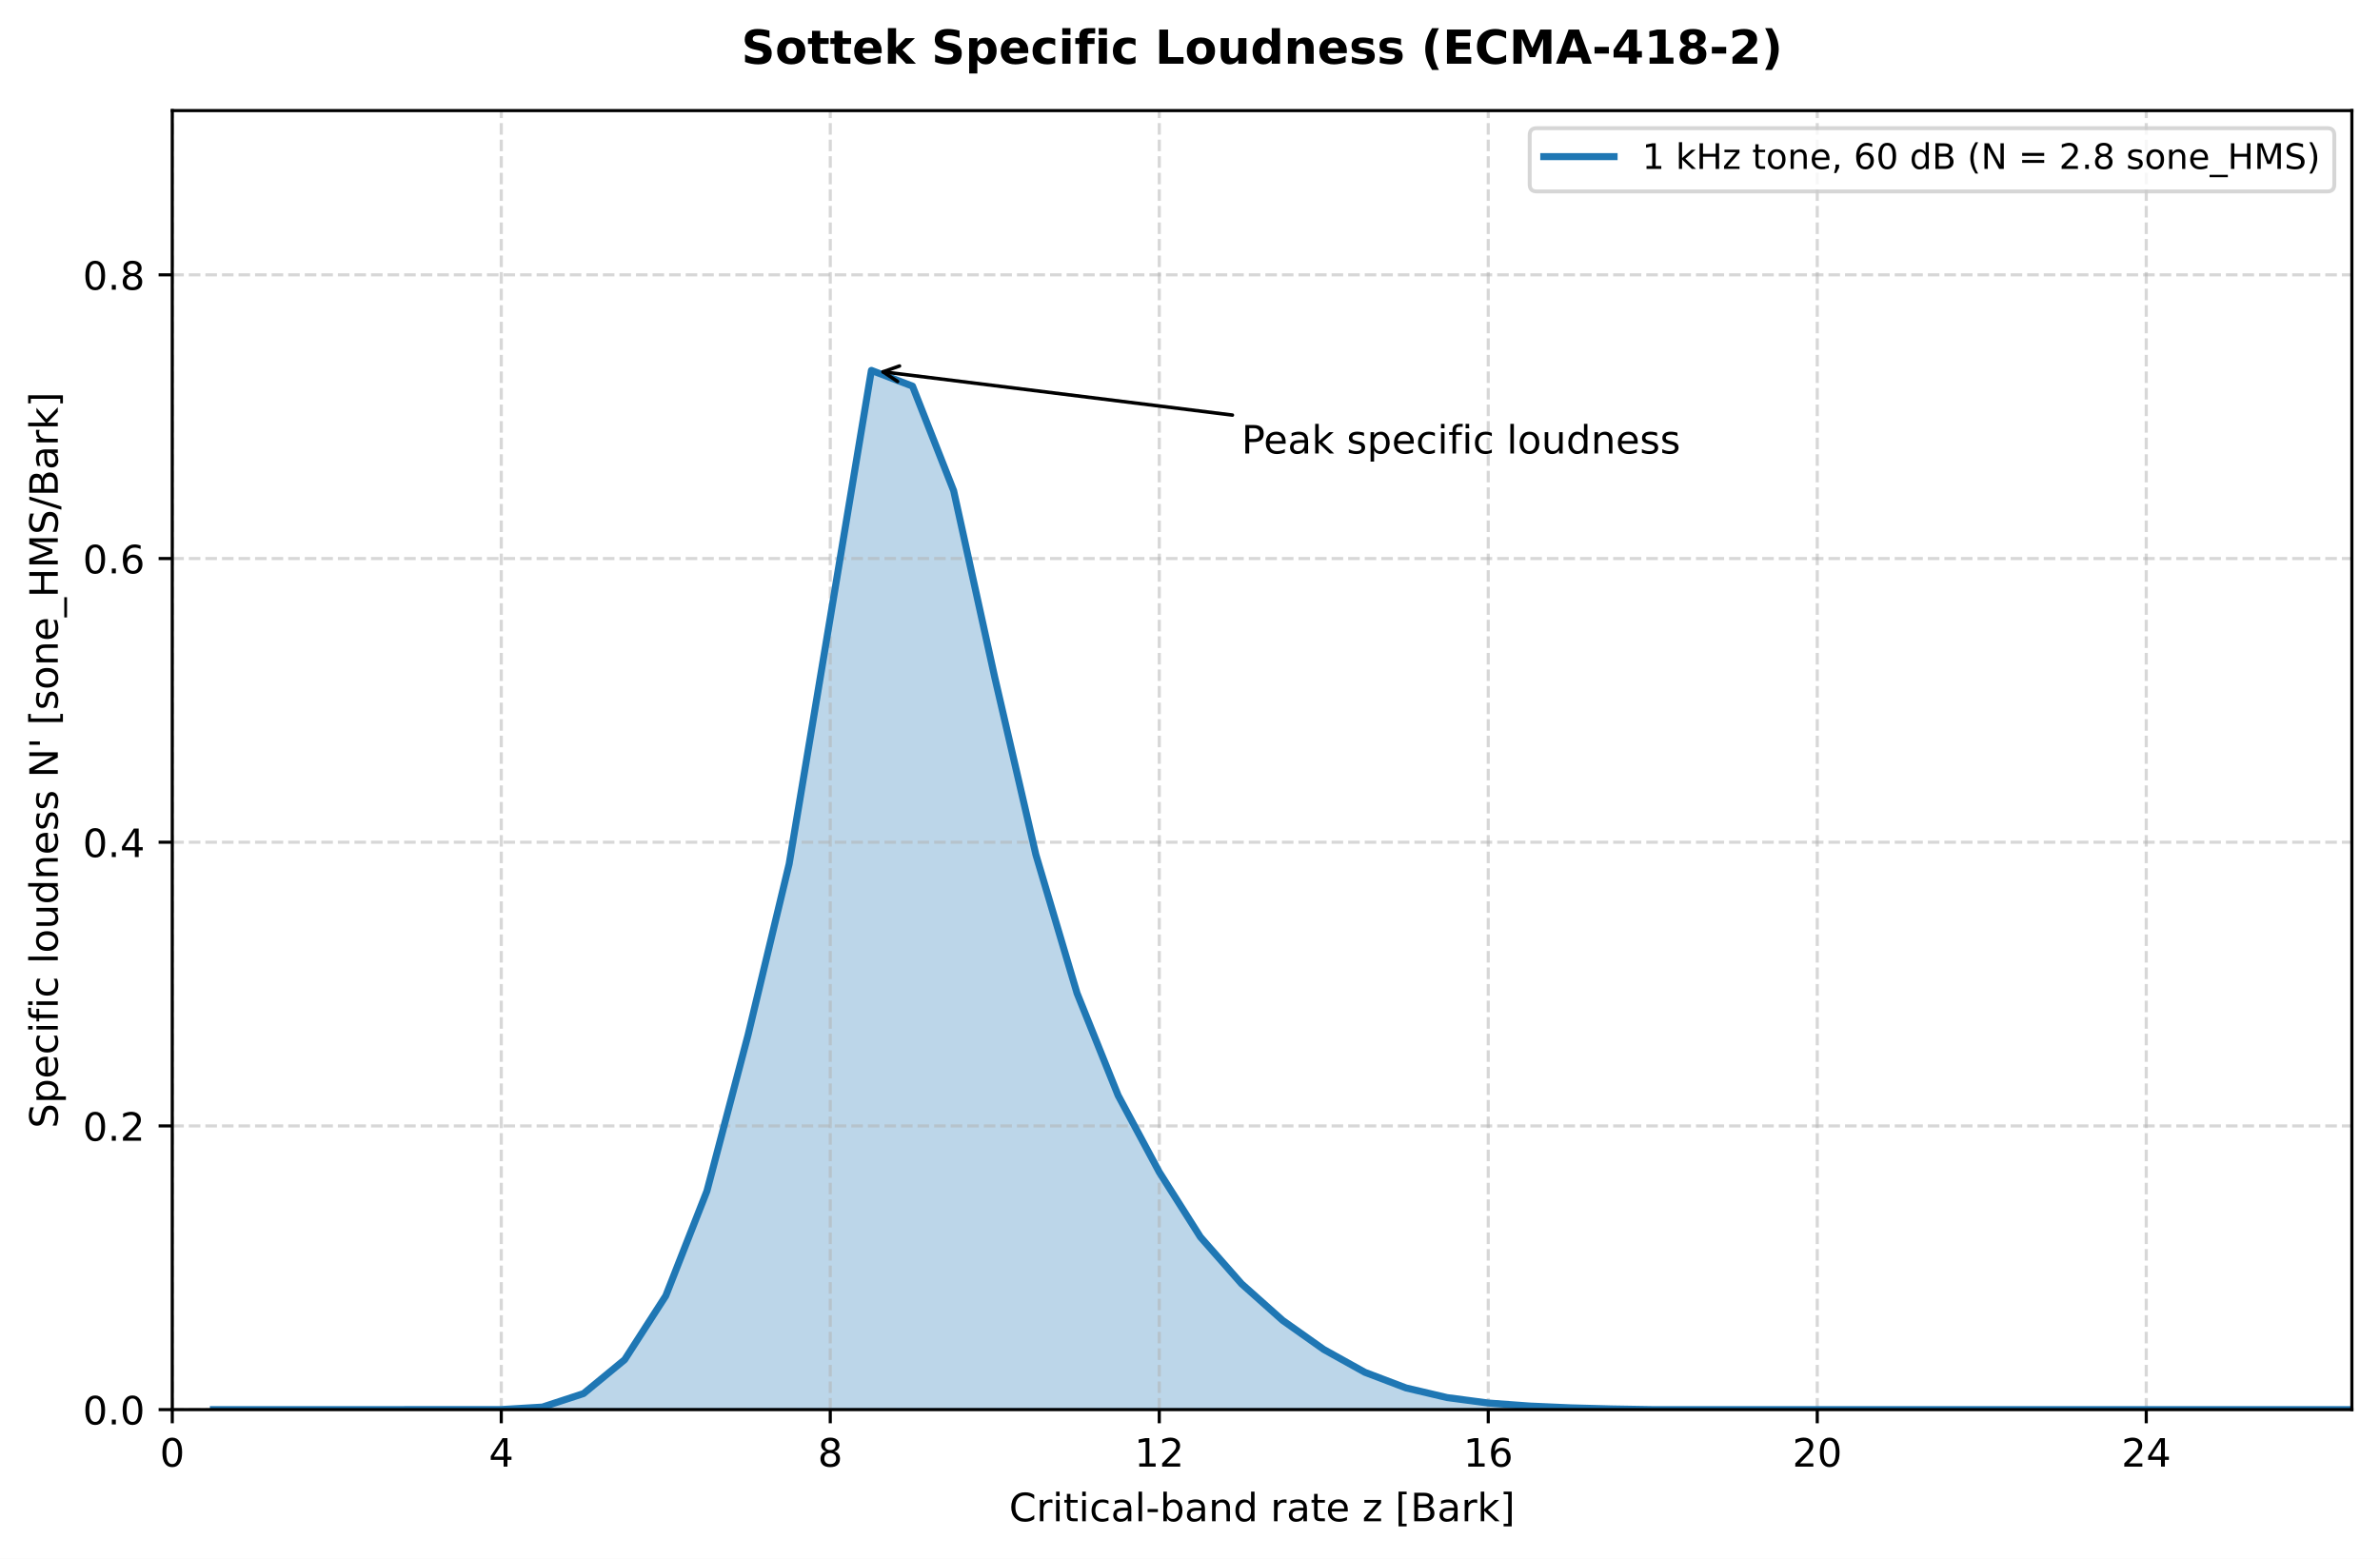
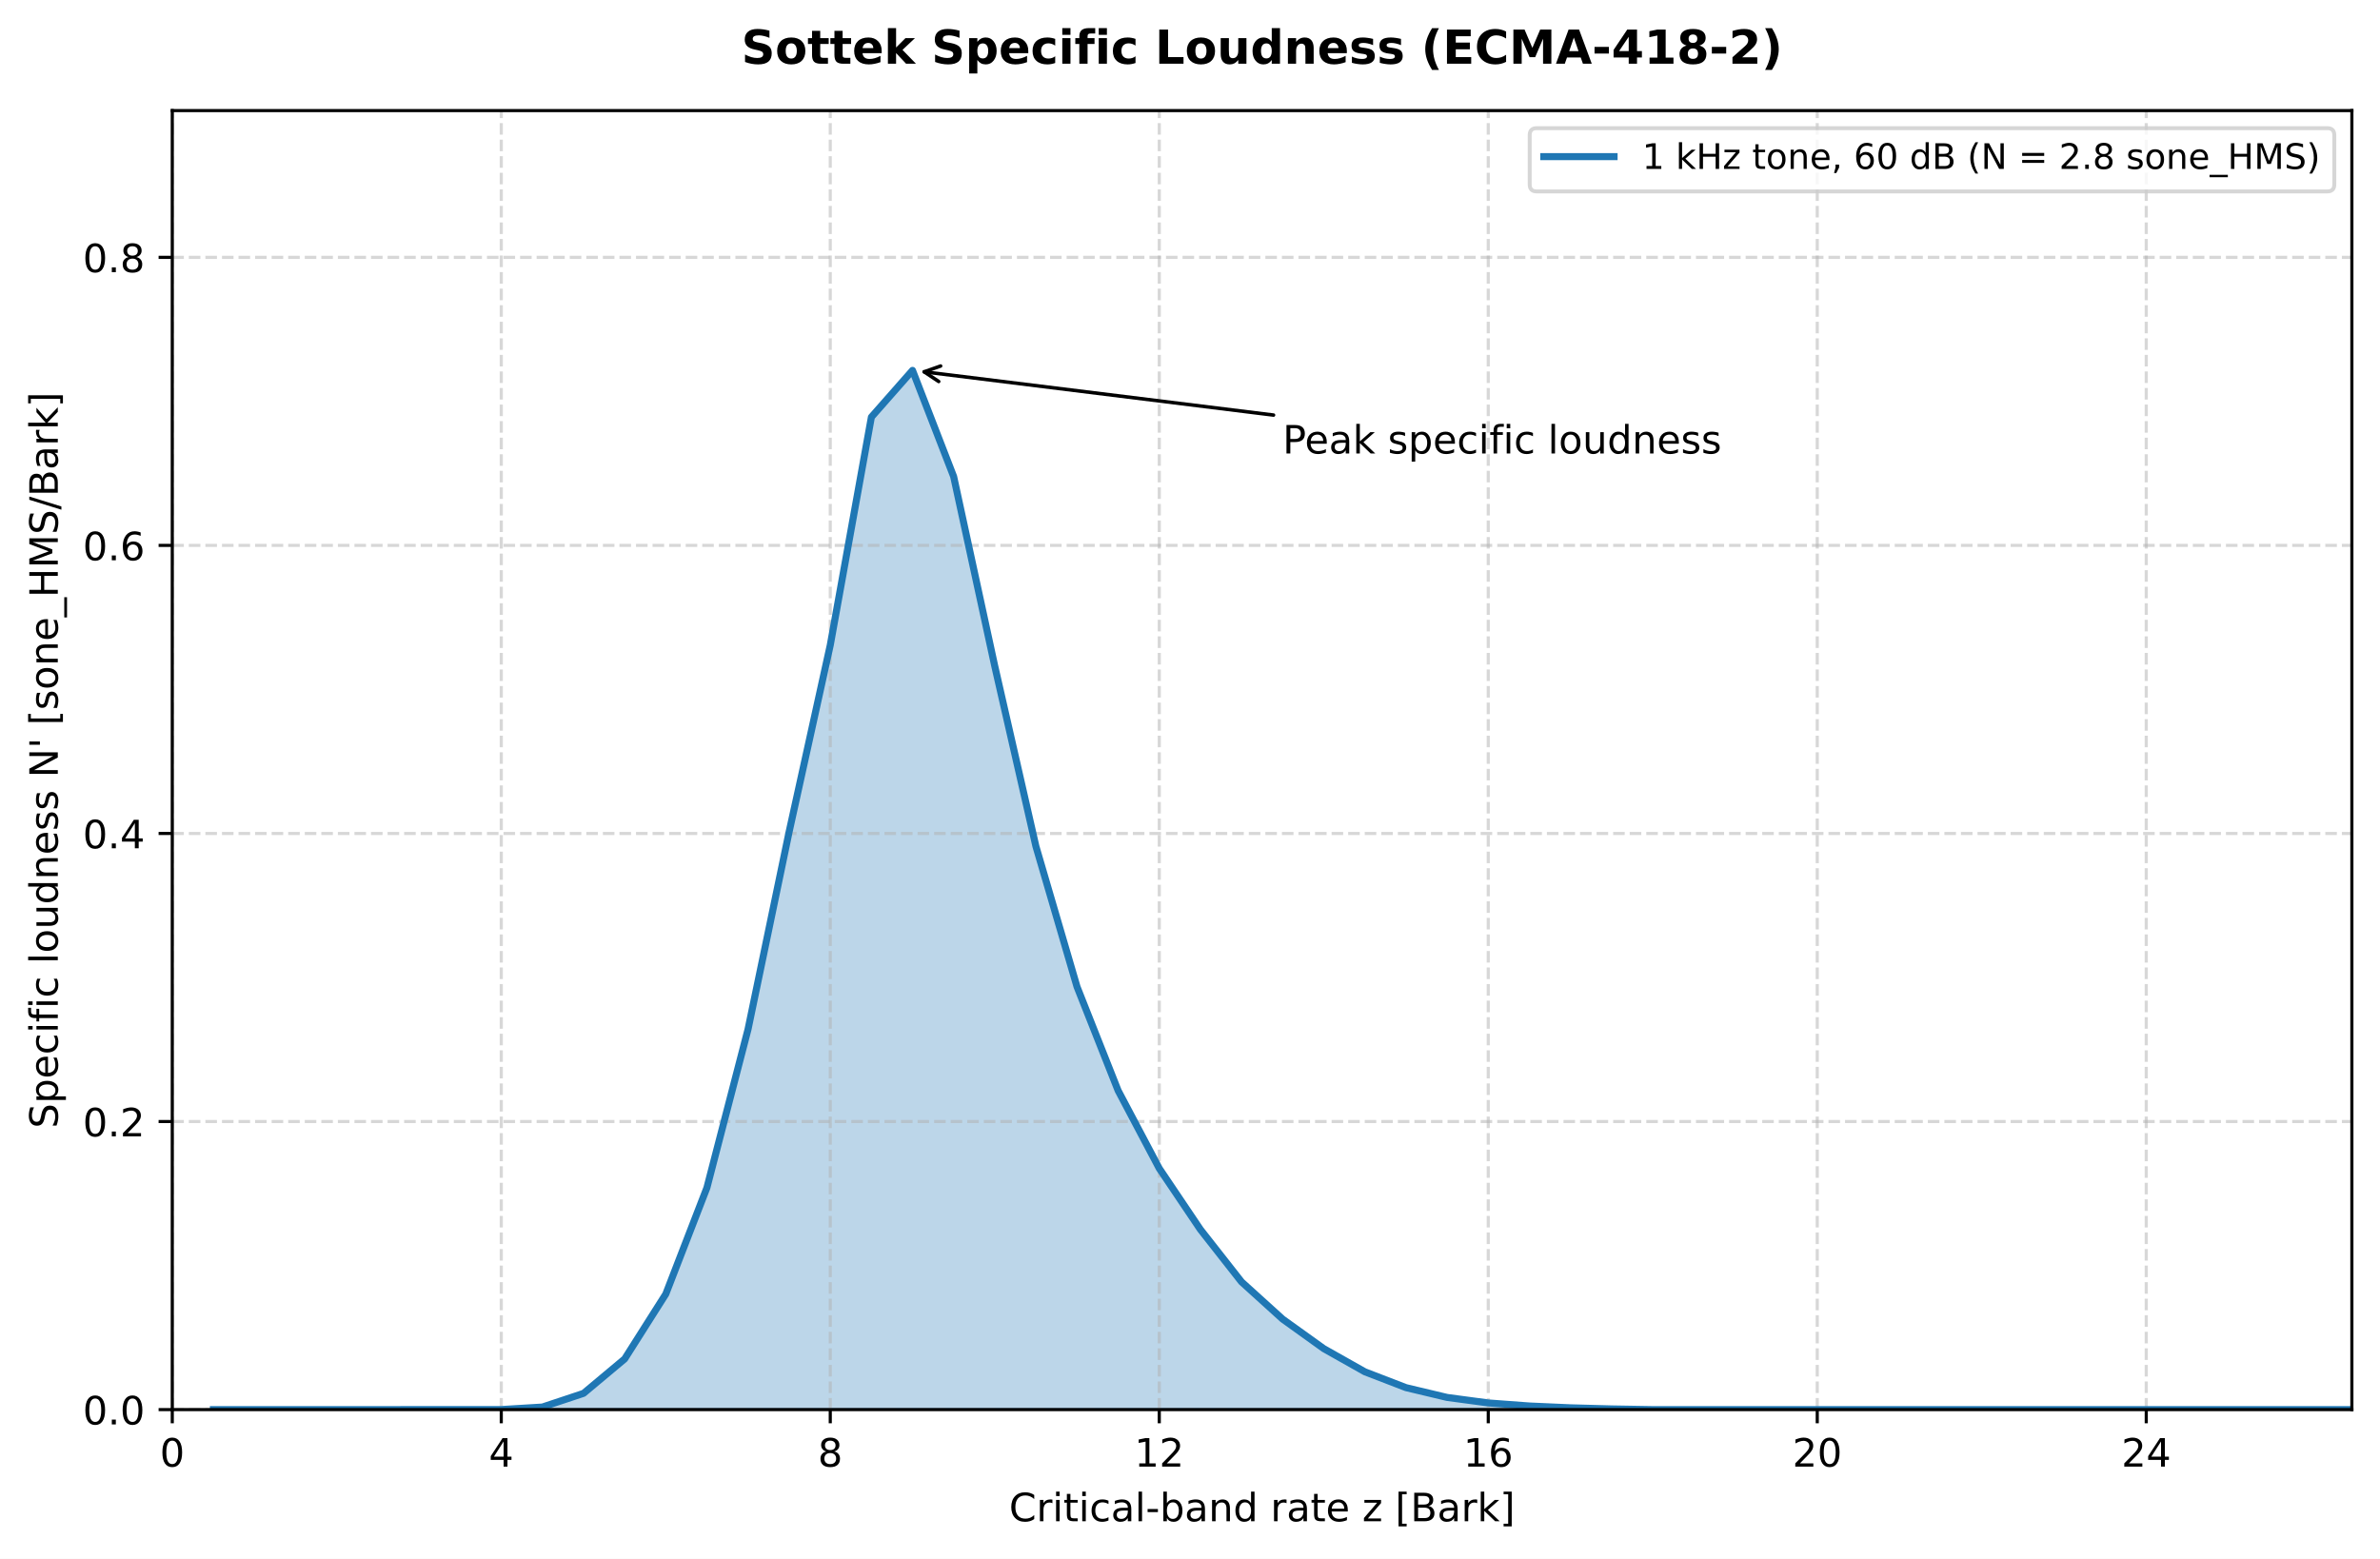
<svg xmlns="http://www.w3.org/2000/svg" xmlns:xlink="http://www.w3.org/1999/xlink" width="609.304pt" height="399.159pt" viewBox="0 0 609.304 399.159" version="1.1">
  <defs>
    <style type="text/css">*{stroke-linejoin: round; stroke-linecap: butt}</style>
  </defs>
  <g id="figure_1">
    <g id="patch_1">
      <path d="M -0 399.159  L 609.304 399.159  L 609.304 0  L -0 0  z " style="fill: #ffffff" />
    </g>
    <g id="axes_1">
      <g id="patch_2">
        <path d="M 44.104 360.958  L 602.104 360.958  L 602.104 28.318  L 44.104 28.318  z " style="fill: #ffffff" />
      </g>
      <g id="FillBetweenPolyCollection_1">
        <defs>
-           <path id="mbe3569195d" d="M 54.632 -38.201  L 54.632 -38.201  L 65.161 -38.201  L 75.689 -38.201  L 86.217 -38.201  L 96.745 -38.206  L 107.274 -38.211  L 117.802 -38.215  L 128.33 -38.219  L 138.859 -38.849  L 149.387 -42.301  L 159.915 -50.978  L 170.444 -67.339  L 180.972 -94.149  L 191.5 -134.106  L 202.028 -177.925  L 212.557 -241.004  L 223.085 -304.313  L 233.613 -300.28  L 244.142 -273.506  L 254.67 -225.688  L 265.198 -180.295  L 275.727 -144.841  L 286.255 -118.648  L 296.783 -99.022  L 307.311 -82.401  L 317.84 -70.428  L 328.368 -61.042  L 338.896 -53.6  L 349.425 -47.751  L 359.953 -43.75  L 370.481 -41.276  L 381.01 -39.885  L 391.538 -39.117  L 402.066 -38.655  L 412.594 -38.376  L 423.123 -38.203  L 433.651 -38.201  L 444.179 -38.201  L 454.708 -38.201  L 465.236 -38.201  L 475.764 -38.201  L 486.293 -38.201  L 496.821 -38.201  L 507.349 -38.201  L 517.877 -38.201  L 528.406 -38.201  L 538.934 -38.201  L 549.462 -38.201  L 559.991 -38.201  L 570.519 -38.201  L 581.047 -38.201  L 591.576 -38.201  L 602.104 -38.201  L 602.104 -38.201  L 602.104 -38.201  L 591.576 -38.201  L 581.047 -38.201  L 570.519 -38.201  L 559.991 -38.201  L 549.462 -38.201  L 538.934 -38.201  L 528.406 -38.201  L 517.877 -38.201  L 507.349 -38.201  L 496.821 -38.201  L 486.293 -38.201  L 475.764 -38.201  L 465.236 -38.201  L 454.708 -38.201  L 444.179 -38.201  L 433.651 -38.201  L 423.123 -38.201  L 412.594 -38.201  L 402.066 -38.201  L 391.538 -38.201  L 381.01 -38.201  L 370.481 -38.201  L 359.953 -38.201  L 349.425 -38.201  L 338.896 -38.201  L 328.368 -38.201  L 317.84 -38.201  L 307.311 -38.201  L 296.783 -38.201  L 286.255 -38.201  L 275.727 -38.201  L 265.198 -38.201  L 254.67 -38.201  L 244.142 -38.201  L 233.613 -38.201  L 223.085 -38.201  L 212.557 -38.201  L 202.028 -38.201  L 191.5 -38.201  L 180.972 -38.201  L 170.444 -38.201  L 159.915 -38.201  L 149.387 -38.201  L 138.859 -38.201  L 128.33 -38.201  L 117.802 -38.201  L 107.274 -38.201  L 96.745 -38.201  L 86.217 -38.201  L 75.689 -38.201  L 65.161 -38.201  L 54.632 -38.201  z " style="stroke: #1f77b4; stroke-opacity: 0.3" />
+           <path id="m1458e51181" d="M 54.632 -38.201  L 54.632 -38.201  L 65.161 -38.201  L 75.689 -38.209  L 86.217 -38.204  L 96.745 -38.207  L 107.274 -38.211  L 117.802 -38.215  L 128.33 -38.219  L 138.859 -38.858  L 149.387 -42.362  L 159.915 -51.171  L 170.444 -67.782  L 180.972 -95.006  L 191.5 -135.574  L 202.028 -186.178  L 212.557 -233.964  L 223.085 -292.357  L 233.613 -304.313  L 244.142 -277.135  L 254.67 -228.579  L 265.198 -182.457  L 275.727 -146.482  L 286.255 -119.881  L 296.783 -99.96  L 307.311 -84.327  L 317.84 -70.915  L 328.368 -61.372  L 338.896 -53.813  L 349.425 -47.877  L 359.953 -43.822  L 370.481 -41.315  L 381.01 -39.907  L 391.538 -39.128  L 402.066 -38.661  L 412.594 -38.379  L 423.123 -38.203  L 433.651 -38.201  L 444.179 -38.201  L 454.708 -38.201  L 465.236 -38.201  L 475.764 -38.201  L 486.293 -38.201  L 496.821 -38.201  L 507.349 -38.201  L 517.877 -38.201  L 528.406 -38.201  L 538.934 -38.201  L 549.462 -38.201  L 559.991 -38.201  L 570.519 -38.201  L 581.047 -38.201  L 591.576 -38.201  L 602.104 -38.201  L 602.104 -38.201  L 602.104 -38.201  L 591.576 -38.201  L 581.047 -38.201  L 570.519 -38.201  L 559.991 -38.201  L 549.462 -38.201  L 538.934 -38.201  L 528.406 -38.201  L 517.877 -38.201  L 507.349 -38.201  L 496.821 -38.201  L 486.293 -38.201  L 475.764 -38.201  L 465.236 -38.201  L 454.708 -38.201  L 444.179 -38.201  L 433.651 -38.201  L 423.123 -38.201  L 412.594 -38.201  L 402.066 -38.201  L 391.538 -38.201  L 381.01 -38.201  L 370.481 -38.201  L 359.953 -38.201  L 349.425 -38.201  L 338.896 -38.201  L 328.368 -38.201  L 317.84 -38.201  L 307.311 -38.201  L 296.783 -38.201  L 286.255 -38.201  L 275.727 -38.201  L 265.198 -38.201  L 254.67 -38.201  L 244.142 -38.201  L 233.613 -38.201  L 223.085 -38.201  L 212.557 -38.201  L 202.028 -38.201  L 191.5 -38.201  L 180.972 -38.201  L 170.444 -38.201  L 159.915 -38.201  L 149.387 -38.201  L 138.859 -38.201  L 128.33 -38.201  L 117.802 -38.201  L 107.274 -38.201  L 96.745 -38.201  L 86.217 -38.201  L 75.689 -38.201  L 65.161 -38.201  L 54.632 -38.201  z " style="stroke: #1f77b4; stroke-opacity: 0.3" />
        </defs>
        <g clip-path="url(#pf930e7b208)">
-           <use xlink:href="#mbe3569195d" x="0" y="399.159" style="fill: #1f77b4; fill-opacity: 0.3; stroke: #1f77b4; stroke-opacity: 0.3" />
+           <use xlink:href="#m1458e51181" x="0" y="399.159" style="fill: #1f77b4; fill-opacity: 0.3; stroke: #1f77b4; stroke-opacity: 0.3" />
        </g>
      </g>
      <g id="matplotlib.axis_1">
        <g id="xtick_1">
          <g id="line2d_1">
            <path d="M 44.104 360.958  L 44.104 28.318  " clip-path="url(#pf930e7b208)" style="fill: none; stroke-dasharray: 2.96,1.28; stroke-dashoffset: 0; stroke: #b0b0b0; stroke-opacity: 0.5; stroke-width: 0.8" />
          </g>
          <g id="line2d_2">
            <defs>
              <path id="m3d27035b55" d="M 0 0  L 0 3.5  " style="stroke: #000000; stroke-width: 0.8" />
            </defs>
            <g>
              <use xlink:href="#m3d27035b55" x="44.104" y="360.958" style="stroke: #000000; stroke-width: 0.8" />
            </g>
          </g>
          <g id="text_1">
            <text style="font-size: 10px; font-family: 'DejaVu Sans', 'Bitstream Vera Sans', 'Computer Modern Sans Serif', 'Lucida Grande', 'Verdana', 'Geneva', 'Lucid', 'Arial', 'Helvetica', 'Avant Garde', sans-serif; text-anchor: middle" x="44.104" y="375.556" transform="rotate(-0 44.10391 375.5558)">0</text>
          </g>
        </g>
        <g id="xtick_2">
          <g id="line2d_3">
            <path d="M 128.33 360.958  L 128.33 28.318  " clip-path="url(#pf930e7b208)" style="fill: none; stroke-dasharray: 2.96,1.28; stroke-dashoffset: 0; stroke: #b0b0b0; stroke-opacity: 0.5; stroke-width: 0.8" />
          </g>
          <g id="line2d_4">
            <g>
              <use xlink:href="#m3d27035b55" x="128.33" y="360.958" style="stroke: #000000; stroke-width: 0.8" />
            </g>
          </g>
          <g id="text_2">
            <text style="font-size: 10px; font-family: 'DejaVu Sans', 'Bitstream Vera Sans', 'Computer Modern Sans Serif', 'Lucida Grande', 'Verdana', 'Geneva', 'Lucid', 'Arial', 'Helvetica', 'Avant Garde', sans-serif; text-anchor: middle" x="128.33" y="375.556" transform="rotate(-0 128.3303 375.5558)">4</text>
          </g>
        </g>
        <g id="xtick_3">
          <g id="line2d_5">
            <path d="M 212.557 360.958  L 212.557 28.318  " clip-path="url(#pf930e7b208)" style="fill: none; stroke-dasharray: 2.96,1.28; stroke-dashoffset: 0; stroke: #b0b0b0; stroke-opacity: 0.5; stroke-width: 0.8" />
          </g>
          <g id="line2d_6">
            <g>
              <use xlink:href="#m3d27035b55" x="212.557" y="360.958" style="stroke: #000000; stroke-width: 0.8" />
            </g>
          </g>
          <g id="text_3">
            <text style="font-size: 10px; font-family: 'DejaVu Sans', 'Bitstream Vera Sans', 'Computer Modern Sans Serif', 'Lucida Grande', 'Verdana', 'Geneva', 'Lucid', 'Arial', 'Helvetica', 'Avant Garde', sans-serif; text-anchor: middle" x="212.557" y="375.556" transform="rotate(-0 212.5567 375.5558)">8</text>
          </g>
        </g>
        <g id="xtick_4">
          <g id="line2d_7">
            <path d="M 296.783 360.958  L 296.783 28.318  " clip-path="url(#pf930e7b208)" style="fill: none; stroke-dasharray: 2.96,1.28; stroke-dashoffset: 0; stroke: #b0b0b0; stroke-opacity: 0.5; stroke-width: 0.8" />
          </g>
          <g id="line2d_8">
            <g>
              <use xlink:href="#m3d27035b55" x="296.783" y="360.958" style="stroke: #000000; stroke-width: 0.8" />
            </g>
          </g>
          <g id="text_4">
            <text style="font-size: 10px; font-family: 'DejaVu Sans', 'Bitstream Vera Sans', 'Computer Modern Sans Serif', 'Lucida Grande', 'Verdana', 'Geneva', 'Lucid', 'Arial', 'Helvetica', 'Avant Garde', sans-serif; text-anchor: middle" x="296.783" y="375.556" transform="rotate(-0 296.7832 375.5558)">12</text>
          </g>
        </g>
        <g id="xtick_5">
          <g id="line2d_9">
            <path d="M 381.01 360.958  L 381.01 28.318  " clip-path="url(#pf930e7b208)" style="fill: none; stroke-dasharray: 2.96,1.28; stroke-dashoffset: 0; stroke: #b0b0b0; stroke-opacity: 0.5; stroke-width: 0.8" />
          </g>
          <g id="line2d_10">
            <g>
              <use xlink:href="#m3d27035b55" x="381.01" y="360.958" style="stroke: #000000; stroke-width: 0.8" />
            </g>
          </g>
          <g id="text_5">
            <text style="font-size: 10px; font-family: 'DejaVu Sans', 'Bitstream Vera Sans', 'Computer Modern Sans Serif', 'Lucida Grande', 'Verdana', 'Geneva', 'Lucid', 'Arial', 'Helvetica', 'Avant Garde', sans-serif; text-anchor: middle" x="381.01" y="375.556" transform="rotate(-0 381.0096 375.5558)">16</text>
          </g>
        </g>
        <g id="xtick_6">
          <g id="line2d_11">
            <path d="M 465.236 360.958  L 465.236 28.318  " clip-path="url(#pf930e7b208)" style="fill: none; stroke-dasharray: 2.96,1.28; stroke-dashoffset: 0; stroke: #b0b0b0; stroke-opacity: 0.5; stroke-width: 0.8" />
          </g>
          <g id="line2d_12">
            <g>
              <use xlink:href="#m3d27035b55" x="465.236" y="360.958" style="stroke: #000000; stroke-width: 0.8" />
            </g>
          </g>
          <g id="text_6">
            <text style="font-size: 10px; font-family: 'DejaVu Sans', 'Bitstream Vera Sans', 'Computer Modern Sans Serif', 'Lucida Grande', 'Verdana', 'Geneva', 'Lucid', 'Arial', 'Helvetica', 'Avant Garde', sans-serif; text-anchor: middle" x="465.236" y="375.556" transform="rotate(-0 465.236 375.5558)">20</text>
          </g>
        </g>
        <g id="xtick_7">
          <g id="line2d_13">
            <path d="M 549.462 360.958  L 549.462 28.318  " clip-path="url(#pf930e7b208)" style="fill: none; stroke-dasharray: 2.96,1.28; stroke-dashoffset: 0; stroke: #b0b0b0; stroke-opacity: 0.5; stroke-width: 0.8" />
          </g>
          <g id="line2d_14">
            <g>
              <use xlink:href="#m3d27035b55" x="549.462" y="360.958" style="stroke: #000000; stroke-width: 0.8" />
            </g>
          </g>
          <g id="text_7">
            <text style="font-size: 10px; font-family: 'DejaVu Sans', 'Bitstream Vera Sans', 'Computer Modern Sans Serif', 'Lucida Grande', 'Verdana', 'Geneva', 'Lucid', 'Arial', 'Helvetica', 'Avant Garde', sans-serif; text-anchor: middle" x="549.462" y="375.556" transform="rotate(-0 549.4624 375.5558)">24</text>
          </g>
        </g>
        <g id="text_8">
          <text style="font-size: 10px; font-family: 'DejaVu Sans', 'Bitstream Vera Sans', 'Computer Modern Sans Serif', 'Lucida Grande', 'Verdana', 'Geneva', 'Lucid', 'Arial', 'Helvetica', 'Avant Garde', sans-serif; text-anchor: middle" x="323.104" y="389.557" transform="rotate(-0 323.1039 389.5566)">Critical-band rate z [Bark]</text>
        </g>
      </g>
      <g id="matplotlib.axis_2">
        <g id="ytick_1">
          <g id="line2d_15">
            <path d="M 44.104 360.958  L 602.104 360.958  " clip-path="url(#pf930e7b208)" style="fill: none; stroke-dasharray: 2.96,1.28; stroke-dashoffset: 0; stroke: #b0b0b0; stroke-opacity: 0.5; stroke-width: 0.8" />
          </g>
          <g id="line2d_16">
            <defs>
              <path id="mef640d9f3a" d="M 0 0  L -3.5 0  " style="stroke: #000000; stroke-width: 0.8" />
            </defs>
            <g>
              <use xlink:href="#mef640d9f3a" x="44.104" y="360.958" style="stroke: #000000; stroke-width: 0.8" />
            </g>
          </g>
          <g id="text_9">
            <text style="font-size: 10px; font-family: 'DejaVu Sans', 'Bitstream Vera Sans', 'Computer Modern Sans Serif', 'Lucida Grande', 'Verdana', 'Geneva', 'Lucid', 'Arial', 'Helvetica', 'Avant Garde', sans-serif; text-anchor: end" x="37.104" y="364.757" transform="rotate(-0 37.10391 364.757)">0.0</text>
          </g>
        </g>
        <g id="ytick_2">
          <g id="line2d_17">
-             <path d="M 44.104 288.315  L 602.104 288.315  " clip-path="url(#pf930e7b208)" style="fill: none; stroke-dasharray: 2.96,1.28; stroke-dashoffset: 0; stroke: #b0b0b0; stroke-opacity: 0.5; stroke-width: 0.8" />
+             <path d="M 44.104 287.194  L 602.104 287.194  " clip-path="url(#pf930e7b208)" style="fill: none; stroke-dasharray: 2.96,1.28; stroke-dashoffset: 0; stroke: #b0b0b0; stroke-opacity: 0.5; stroke-width: 0.8" />
          </g>
          <g id="line2d_18">
            <g>
-               <use xlink:href="#mef640d9f3a" x="44.104" y="288.315" style="stroke: #000000; stroke-width: 0.8" />
+               <use xlink:href="#mef640d9f3a" x="44.104" y="287.194" style="stroke: #000000; stroke-width: 0.8" />
            </g>
          </g>
          <g id="text_10">
-             <text style="font-size: 10px; font-family: 'DejaVu Sans', 'Bitstream Vera Sans', 'Computer Modern Sans Serif', 'Lucida Grande', 'Verdana', 'Geneva', 'Lucid', 'Arial', 'Helvetica', 'Avant Garde', sans-serif; text-anchor: end" x="37.104" y="292.113" transform="rotate(-0 37.10391 292.1135)">0.2</text>
+             <text style="font-size: 10px; font-family: 'DejaVu Sans', 'Bitstream Vera Sans', 'Computer Modern Sans Serif', 'Lucida Grande', 'Verdana', 'Geneva', 'Lucid', 'Arial', 'Helvetica', 'Avant Garde', sans-serif; text-anchor: end" x="37.104" y="290.993" transform="rotate(-0 37.10391 290.9931)">0.2</text>
          </g>
        </g>
        <g id="ytick_3">
          <g id="line2d_19">
-             <path d="M 44.104 215.671  L 602.104 215.671  " clip-path="url(#pf930e7b208)" style="fill: none; stroke-dasharray: 2.96,1.28; stroke-dashoffset: 0; stroke: #b0b0b0; stroke-opacity: 0.5; stroke-width: 0.8" />
+             <path d="M 44.104 213.43  L 602.104 213.43  " clip-path="url(#pf930e7b208)" style="fill: none; stroke-dasharray: 2.96,1.28; stroke-dashoffset: 0; stroke: #b0b0b0; stroke-opacity: 0.5; stroke-width: 0.8" />
          </g>
          <g id="line2d_20">
            <g>
-               <use xlink:href="#mef640d9f3a" x="44.104" y="215.671" style="stroke: #000000; stroke-width: 0.8" />
+               <use xlink:href="#mef640d9f3a" x="44.104" y="213.43" style="stroke: #000000; stroke-width: 0.8" />
            </g>
          </g>
          <g id="text_11">
-             <text style="font-size: 10px; font-family: 'DejaVu Sans', 'Bitstream Vera Sans', 'Computer Modern Sans Serif', 'Lucida Grande', 'Verdana', 'Geneva', 'Lucid', 'Arial', 'Helvetica', 'Avant Garde', sans-serif; text-anchor: end" x="37.104" y="219.47" transform="rotate(-0 37.10391 219.47)">0.4</text>
+             <text style="font-size: 10px; font-family: 'DejaVu Sans', 'Bitstream Vera Sans', 'Computer Modern Sans Serif', 'Lucida Grande', 'Verdana', 'Geneva', 'Lucid', 'Arial', 'Helvetica', 'Avant Garde', sans-serif; text-anchor: end" x="37.104" y="217.229" transform="rotate(-0 37.10391 217.2293)">0.4</text>
          </g>
        </g>
        <g id="ytick_4">
          <g id="line2d_21">
-             <path d="M 44.104 143.028  L 602.104 143.028  " clip-path="url(#pf930e7b208)" style="fill: none; stroke-dasharray: 2.96,1.28; stroke-dashoffset: 0; stroke: #b0b0b0; stroke-opacity: 0.5; stroke-width: 0.8" />
+             <path d="M 44.104 139.667  L 602.104 139.667  " clip-path="url(#pf930e7b208)" style="fill: none; stroke-dasharray: 2.96,1.28; stroke-dashoffset: 0; stroke: #b0b0b0; stroke-opacity: 0.5; stroke-width: 0.8" />
          </g>
          <g id="line2d_22">
            <g>
-               <use xlink:href="#mef640d9f3a" x="44.104" y="143.028" style="stroke: #000000; stroke-width: 0.8" />
+               <use xlink:href="#mef640d9f3a" x="44.104" y="139.667" style="stroke: #000000; stroke-width: 0.8" />
            </g>
          </g>
          <g id="text_12">
-             <text style="font-size: 10px; font-family: 'DejaVu Sans', 'Bitstream Vera Sans', 'Computer Modern Sans Serif', 'Lucida Grande', 'Verdana', 'Geneva', 'Lucid', 'Arial', 'Helvetica', 'Avant Garde', sans-serif; text-anchor: end" x="37.104" y="146.827" transform="rotate(-0 37.10391 146.8266)">0.6</text>
+             <text style="font-size: 10px; font-family: 'DejaVu Sans', 'Bitstream Vera Sans', 'Computer Modern Sans Serif', 'Lucida Grande', 'Verdana', 'Geneva', 'Lucid', 'Arial', 'Helvetica', 'Avant Garde', sans-serif; text-anchor: end" x="37.104" y="143.466" transform="rotate(-0 37.10391 143.4655)">0.6</text>
          </g>
        </g>
        <g id="ytick_5">
          <g id="line2d_23">
-             <path d="M 44.104 70.384  L 602.104 70.384  " clip-path="url(#pf930e7b208)" style="fill: none; stroke-dasharray: 2.96,1.28; stroke-dashoffset: 0; stroke: #b0b0b0; stroke-opacity: 0.5; stroke-width: 0.8" />
+             <path d="M 44.104 65.903  L 602.104 65.903  " clip-path="url(#pf930e7b208)" style="fill: none; stroke-dasharray: 2.96,1.28; stroke-dashoffset: 0; stroke: #b0b0b0; stroke-opacity: 0.5; stroke-width: 0.8" />
          </g>
          <g id="line2d_24">
            <g>
-               <use xlink:href="#mef640d9f3a" x="44.104" y="70.384" style="stroke: #000000; stroke-width: 0.8" />
+               <use xlink:href="#mef640d9f3a" x="44.104" y="65.903" style="stroke: #000000; stroke-width: 0.8" />
            </g>
          </g>
          <g id="text_13">
-             <text style="font-size: 10px; font-family: 'DejaVu Sans', 'Bitstream Vera Sans', 'Computer Modern Sans Serif', 'Lucida Grande', 'Verdana', 'Geneva', 'Lucid', 'Arial', 'Helvetica', 'Avant Garde', sans-serif; text-anchor: end" x="37.104" y="74.183" transform="rotate(-0 37.10391 74.18313)">0.8</text>
+             <text style="font-size: 10px; font-family: 'DejaVu Sans', 'Bitstream Vera Sans', 'Computer Modern Sans Serif', 'Lucida Grande', 'Verdana', 'Geneva', 'Lucid', 'Arial', 'Helvetica', 'Avant Garde', sans-serif; text-anchor: end" x="37.104" y="69.702" transform="rotate(-0 37.10391 69.7017)">0.8</text>
          </g>
        </g>
        <g id="text_14">
          <text style="font-size: 10px; font-family: 'DejaVu Sans', 'Bitstream Vera Sans', 'Computer Modern Sans Serif', 'Lucida Grande', 'Verdana', 'Geneva', 'Lucid', 'Arial', 'Helvetica', 'Avant Garde', sans-serif; text-anchor: middle" x="14.798" y="194.638" transform="rotate(-90 14.79844 194.6381)">Specific loudness N' [sone_HMS/Bark]</text>
        </g>
      </g>
      <g id="line2d_25">
-         <path d="M 54.632 360.958  L 65.161 360.958  L 75.689 360.958  L 86.217 360.958  L 96.745 360.953  L 107.274 360.948  L 117.802 360.944  L 128.33 360.94  L 138.859 360.31  L 149.387 356.858  L 159.915 348.181  L 170.444 331.82  L 180.972 305.01  L 191.5 265.053  L 202.028 221.234  L 212.557 158.155  L 223.085 94.846  L 233.613 98.879  L 244.142 125.652  L 254.67 173.471  L 265.198 218.864  L 275.727 254.318  L 286.255 280.51  L 296.783 300.137  L 307.311 316.758  L 317.84 328.731  L 328.368 338.117  L 338.896 345.559  L 349.425 351.408  L 359.953 355.409  L 370.481 357.883  L 381.01 359.273  L 391.538 360.042  L 402.066 360.504  L 412.594 360.783  L 423.123 360.956  L 433.651 360.958  L 444.179 360.958  L 454.708 360.958  L 465.236 360.958  L 475.764 360.958  L 486.293 360.958  L 496.821 360.958  L 507.349 360.958  L 517.877 360.958  L 528.406 360.958  L 538.934 360.958  L 549.462 360.958  L 559.991 360.958  L 570.519 360.958  L 581.047 360.958  L 591.576 360.958  L 602.104 360.958  " clip-path="url(#pf930e7b208)" style="fill: none; stroke: #1f77b4; stroke-width: 1.8; stroke-linecap: square" />
+         <path d="M 54.632 360.958  L 65.161 360.958  L 75.689 360.95  L 86.217 360.955  L 96.745 360.952  L 107.274 360.948  L 117.802 360.944  L 128.33 360.94  L 138.859 360.301  L 149.387 356.797  L 159.915 347.987  L 170.444 331.377  L 180.972 304.153  L 191.5 263.585  L 202.028 212.98  L 212.557 165.195  L 223.085 106.802  L 233.613 94.846  L 244.142 122.024  L 254.67 170.58  L 265.198 216.702  L 275.727 252.677  L 286.255 279.277  L 296.783 299.199  L 307.311 314.831  L 317.84 328.244  L 328.368 337.787  L 338.896 345.346  L 349.425 351.282  L 359.953 355.337  L 370.481 357.844  L 381.01 359.252  L 391.538 360.031  L 402.066 360.498  L 412.594 360.78  L 423.123 360.956  L 433.651 360.958  L 444.179 360.958  L 454.708 360.958  L 465.236 360.958  L 475.764 360.958  L 486.293 360.958  L 496.821 360.958  L 507.349 360.958  L 517.877 360.958  L 528.406 360.958  L 538.934 360.958  L 549.462 360.958  L 559.991 360.958  L 570.519 360.958  L 581.047 360.958  L 591.576 360.958  L 602.104 360.958  " clip-path="url(#pf930e7b208)" style="fill: none; stroke: #1f77b4; stroke-width: 1.8; stroke-linecap: square" />
      </g>
      <g id="patch_3">
        <path d="M 44.104 360.958  L 44.104 28.318  " style="fill: none; stroke: #000000; stroke-width: 0.8; stroke-linejoin: miter; stroke-linecap: square" />
      </g>
      <g id="patch_4">
        <path d="M 602.104 360.958  L 602.104 28.318  " style="fill: none; stroke: #000000; stroke-width: 0.8; stroke-linejoin: miter; stroke-linecap: square" />
      </g>
      <g id="patch_5">
        <path d="M 44.104 360.958  L 602.104 360.958  " style="fill: none; stroke: #000000; stroke-width: 0.8; stroke-linejoin: miter; stroke-linecap: square" />
      </g>
      <g id="patch_6">
        <path d="M 44.104 28.318  L 602.104 28.318  " style="fill: none; stroke: #000000; stroke-width: 0.8; stroke-linejoin: miter; stroke-linecap: square" />
      </g>
      <g id="patch_7">
-         <path d="M 315.509 106.291  Q 270.288 100.691 226.066 95.215  " style="fill: none; stroke: #000000; stroke-width: 0.9; stroke-linecap: round" />
-         <path d="M 229.79 97.692  L 226.066 95.215  L 230.282 93.722  " style="fill: none; stroke: #000000; stroke-width: 0.9; stroke-linecap: round" />
+         <path d="M 326.037 106.291  Q 280.817 100.691 236.595 95.215  " style="fill: none; stroke: #000000; stroke-width: 0.9; stroke-linecap: round" />
+         <path d="M 240.319 97.692  L 236.595 95.215  L 240.81 93.722  " style="fill: none; stroke: #000000; stroke-width: 0.9; stroke-linecap: round" />
      </g>
      <g id="text_15">
-         <text style="font-size: 10px; font-family: 'DejaVu Sans', 'Bitstream Vera Sans', 'Computer Modern Sans Serif', 'Lucida Grande', 'Verdana', 'Geneva', 'Lucid', 'Arial', 'Helvetica', 'Avant Garde', sans-serif; text-anchor: start" x="317.84" y="116.135" transform="rotate(-0 317.8398 116.1351)">Peak specific loudness</text>
+         <text style="font-size: 10px; font-family: 'DejaVu Sans', 'Bitstream Vera Sans', 'Computer Modern Sans Serif', 'Lucida Grande', 'Verdana', 'Geneva', 'Lucid', 'Arial', 'Helvetica', 'Avant Garde', sans-serif; text-anchor: start" x="328.368" y="116.135" transform="rotate(-0 328.3681 116.1351)">Peak specific loudness</text>
      </g>
      <g id="text_16">
        <text style="font-weight: 700; font-size: 12px; font-family: 'DejaVu Sans', 'Bitstream Vera Sans', 'Computer Modern Sans Serif', 'Lucida Grande', 'Verdana', 'Geneva', 'Lucid', 'Arial', 'Helvetica', 'Avant Garde', sans-serif; text-anchor: middle" x="323.104" y="16.318" transform="rotate(-0 323.1039 16.31812)">Sottek Specific Loudness (ECMA-418-2)</text>
      </g>
      <g id="legend_1">
        <g id="patch_8">
          <path d="M 393.419 49.019  L 595.804 49.019  Q 597.604 49.019 597.604 47.219  L 597.604 34.618  Q 597.604 32.818 595.804 32.818  L 393.419 32.818  Q 391.619 32.818 391.619 34.618  L 391.619 47.219  Q 391.619 49.019 393.419 49.019  z " style="fill: #ffffff; opacity: 0.8; stroke: #cccccc; stroke-linejoin: miter" />
        </g>
        <g id="line2d_26">
          <path d="M 395.219 40.107  L 404.219 40.107  L 413.219 40.107  " style="fill: none; stroke: #1f77b4; stroke-width: 1.8; stroke-linecap: square" />
        </g>
        <g id="text_17">
          <text style="font-size: 9px; font-family: 'DejaVu Sans', 'Bitstream Vera Sans', 'Computer Modern Sans Serif', 'Lucida Grande', 'Verdana', 'Geneva', 'Lucid', 'Arial', 'Helvetica', 'Avant Garde', sans-serif; text-anchor: start" x="420.419" y="43.257" transform="rotate(-0 420.4192 43.25672)">1 kHz tone, 60 dB (N = 2.8 sone_HMS)</text>
        </g>
      </g>
    </g>
  </g>
  <defs>
    <clipPath id="pf930e7b208">
      <rect x="44.104" y="28.318" width="558" height="332.64" />
    </clipPath>
  </defs>
</svg>
